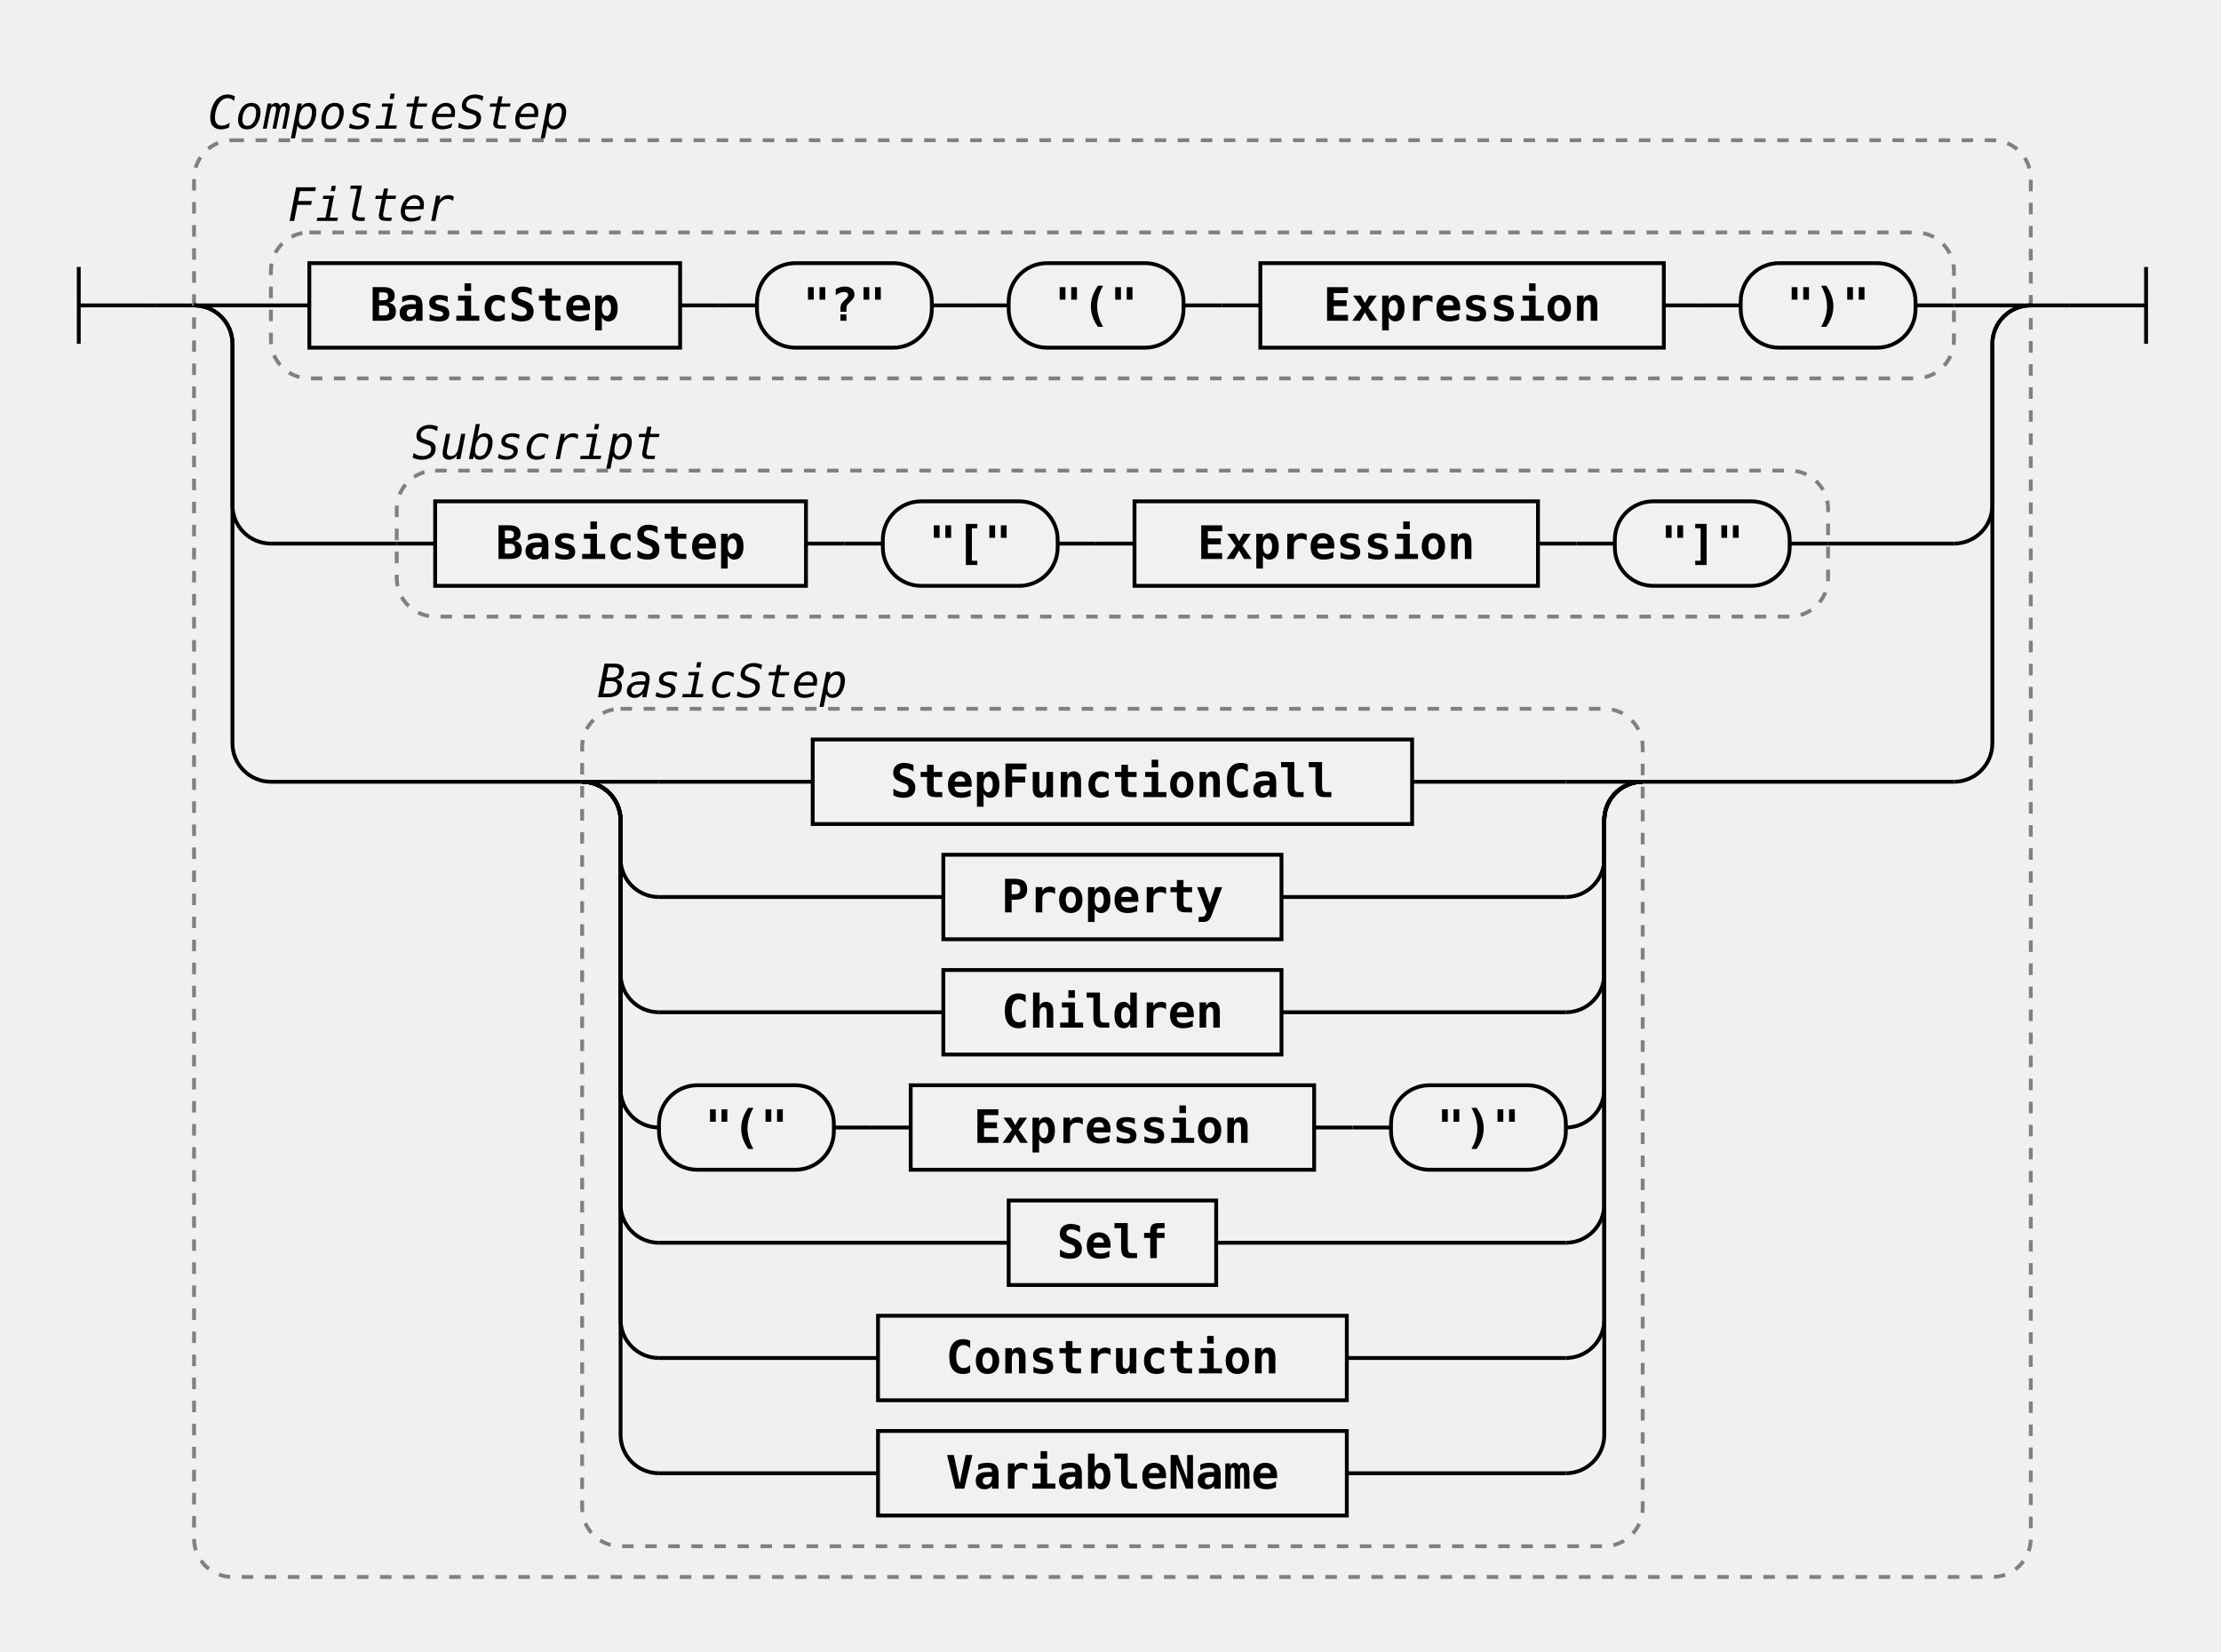
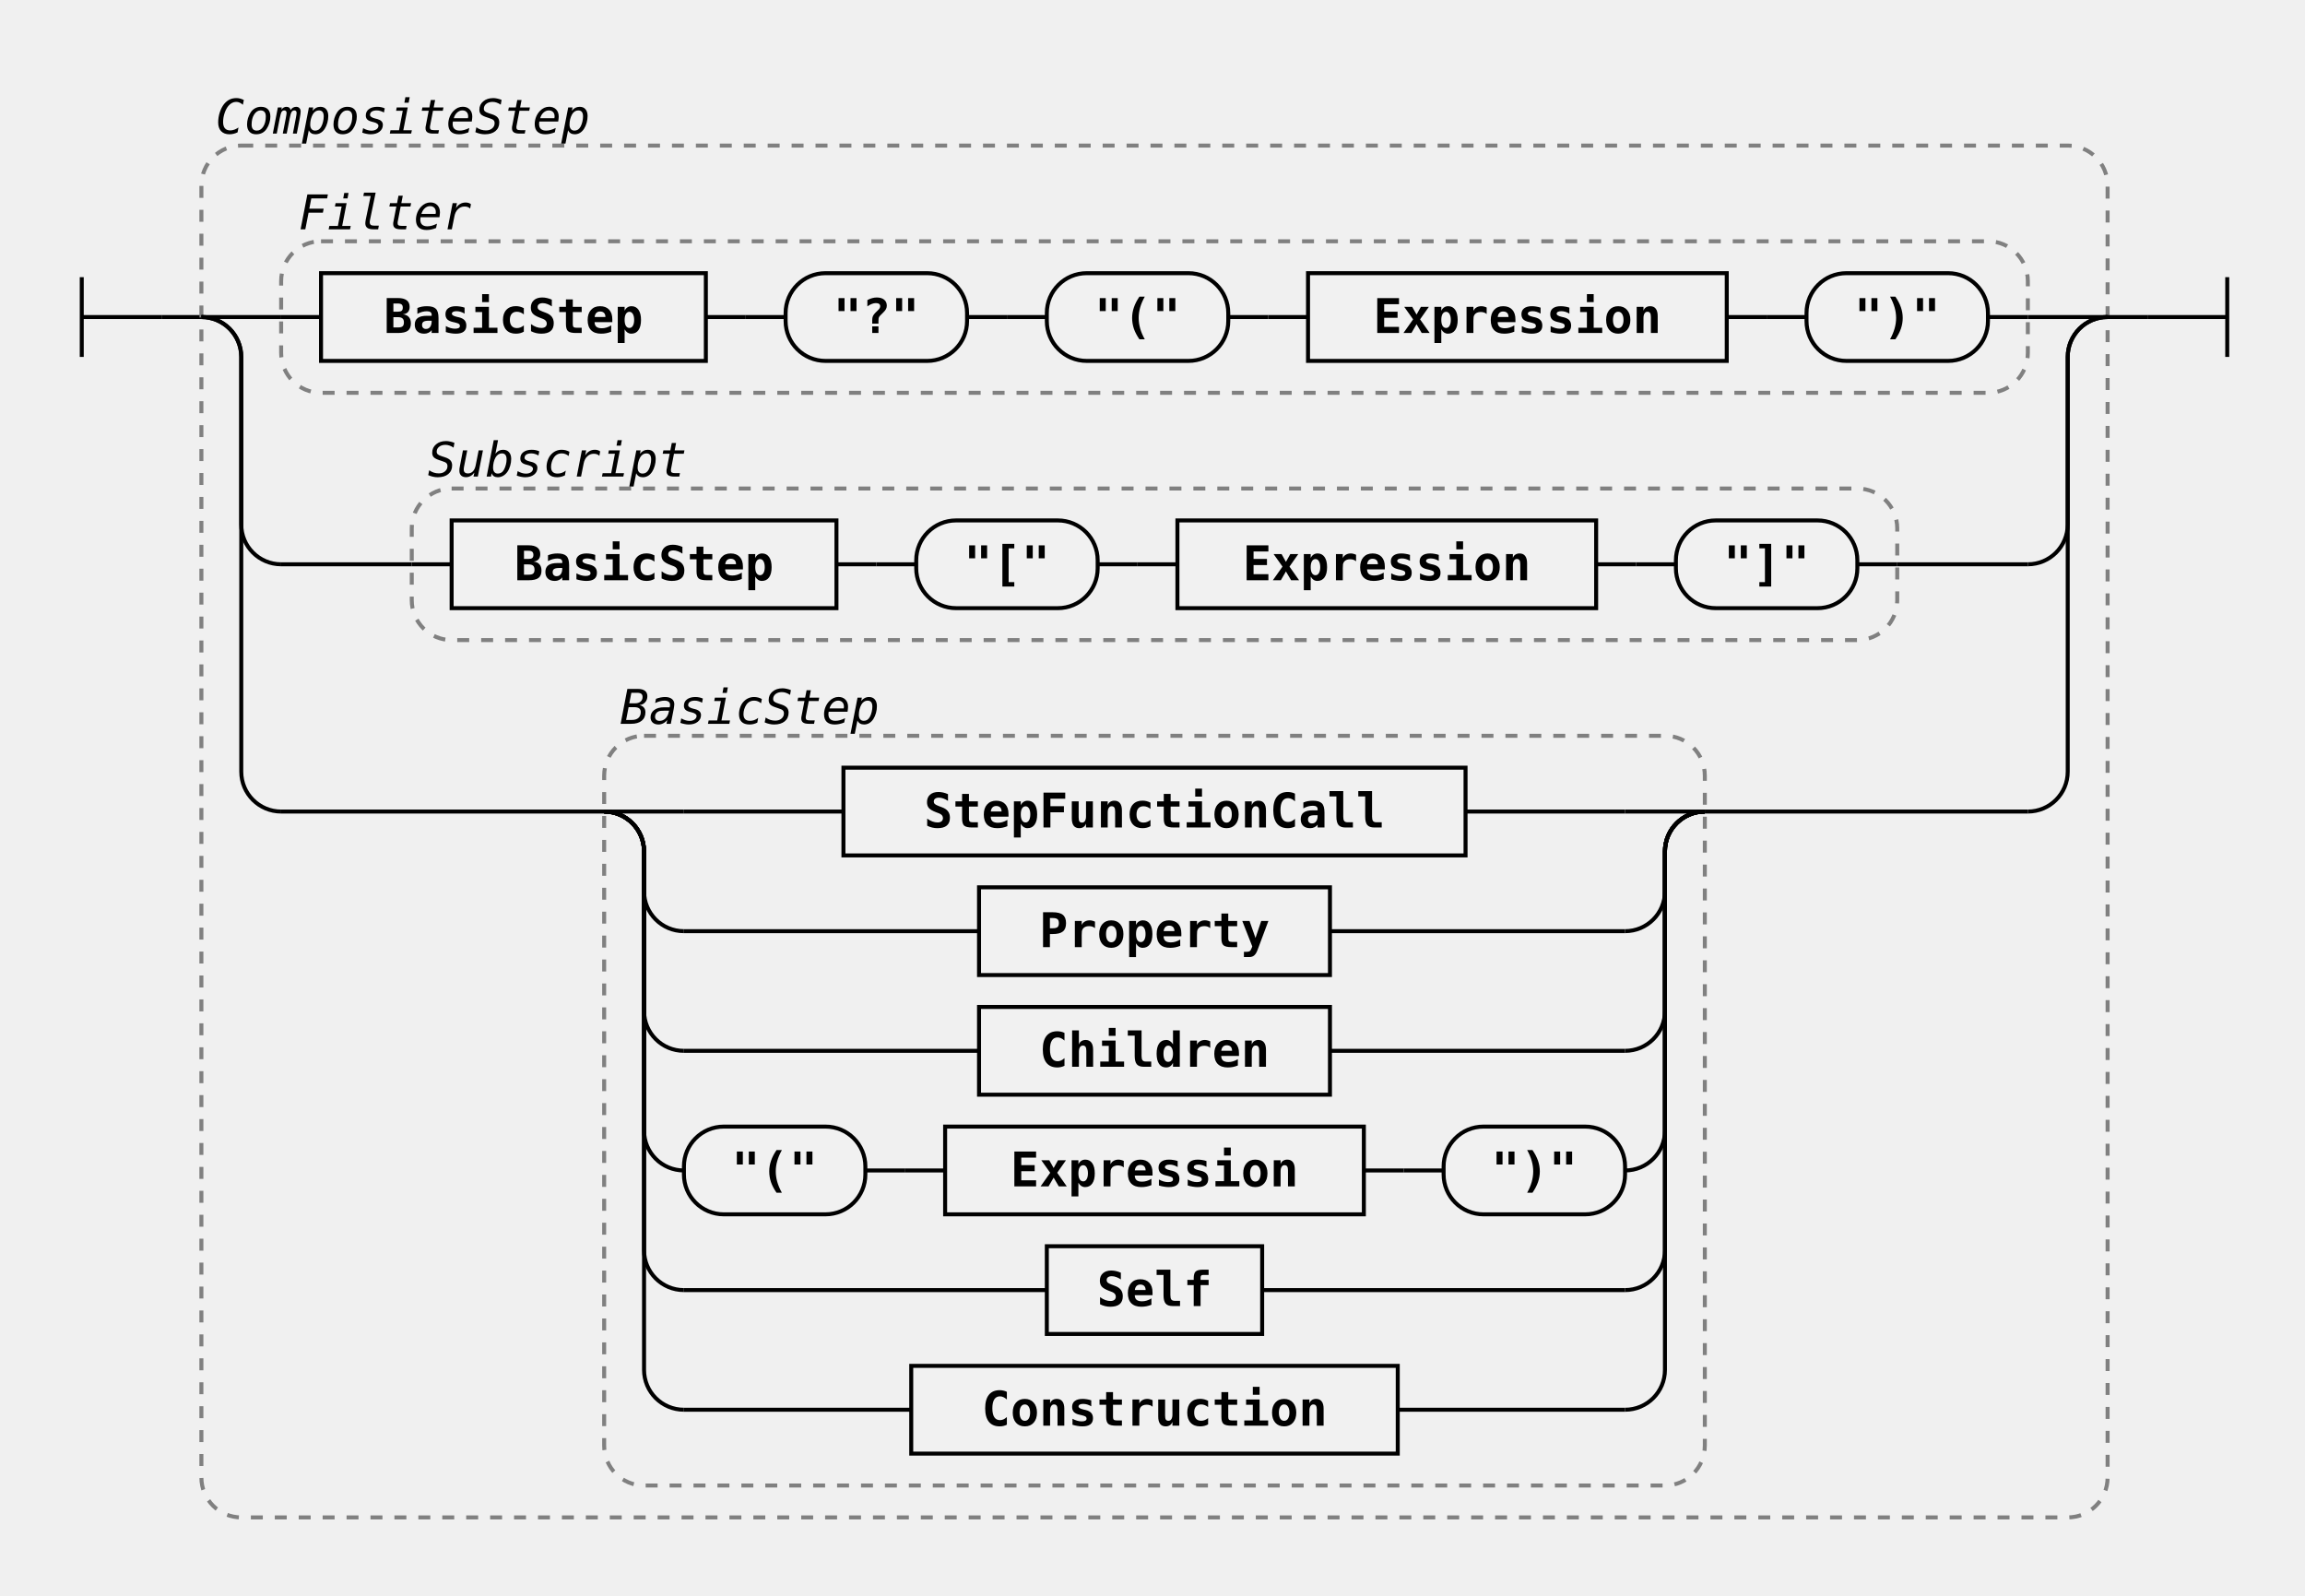
- <svg xmlns="http://www.w3.org/2000/svg" class="railroad-diagram" width="578" height="430" viewBox="0 0 578 430">
+ <svg xmlns="http://www.w3.org/2000/svg" class="railroad-diagram" width="578" height="400" viewBox="0 0 578 400">
  <g transform="translate(.5 .5)">
    <g class="Start">
      <path d="M20 69v20m0 -10h20" />
    </g>
    <path d="M40 79h10" />
    <g class="Group rule">
      <path d="M50 79h0" />
      <path d="M528 79h0" />
-       <rect x="50" y="36" width="478" height="374" rx="10" ry="10" class="group-box" />
+       <rect x="50" y="36" width="478" height="344" rx="10" ry="10" class="group-box" />
      <g class="Choice">
        <path d="M50 79h0" />
        <path d="M528 79h0" />
        <path d="M50 79h20" />
        <g class="Group rule">
          <path d="M70 79h0" />
          <path d="M508 79h0" />
          <rect x="70" y="60" width="438" height="38" rx="10" ry="10" class="group-box" />
          <g class="Sequence">
            <path d="M70 79h10" />
            <path d="M498 79h10" />
            <path d="M176.5 79h10" />
            <g class="non-terminal rule-ref">
              <path d="M80 79h0" />
              <path d="M176.5 79h0" />
              <rect x="80" y="68" width="96.5" height="22" />
              <text x="128.25" y="83">BasicStep</text>
            </g>
            <path d="M186.5 79h10" />
            <path d="M242 79h10" />
            <g class="terminal literal">
              <path d="M196.5 79h0" />
              <path d="M242 79h0" />
              <rect x="196.5" y="68" width="45.5" height="22" rx="10" ry="10" />
              <text x="219.25" y="83">"?"</text>
            </g>
            <path d="M252 79h10" />
            <path d="M307.5 79h10" />
            <g class="terminal literal">
              <path d="M262 79h0" />
              <path d="M307.5 79h0" />
              <rect x="262" y="68" width="45.5" height="22" rx="10" ry="10" />
              <text x="284.75" y="83">"("</text>
            </g>
            <path d="M317.5 79h10" />
            <path d="M432.5 79h10" />
            <g class="non-terminal rule-ref">
              <path d="M327.5 79h0" />
              <path d="M432.5 79h0" />
              <rect x="327.5" y="68" width="105" height="22" />
              <text x="380" y="83">Expression</text>
            </g>
            <path d="M442.5 79h10" />
            <g class="terminal literal">
              <path d="M452.5 79h0" />
              <path d="M498 79h0" />
              <rect x="452.5" y="68" width="45.5" height="22" rx="10" ry="10" />
              <text x="475.25" y="83">")"</text>
            </g>
          </g>
          <g class="comment">
            <path d="M70 52h0" />
            <path d="M122 52h0" />
            <text x="96" y="57" class="comment">Filter</text>
          </g>
        </g>
        <path d="M508 79h20" />
        <path d="M50 79a10 10 0 0 1 10 10v42a10 10 0 0 0 10 10" />
        <g class="Group rule">
          <path d="M70 141h32.75" />
          <path d="M475.25 141h32.75" />
          <rect x="102.75" y="122" width="372.5" height="38" rx="10" ry="10" class="group-box" />
          <g class="Sequence">
            <path d="M102.75 141h10" />
            <path d="M465.25 141h10" />
            <path d="M209.25 141h10" />
            <g class="non-terminal rule-ref">
              <path d="M112.75 141h0" />
              <path d="M209.25 141h0" />
              <rect x="112.75" y="130" width="96.5" height="22" />
              <text x="161" y="145">BasicStep</text>
            </g>
            <path d="M219.25 141h10" />
            <path d="M274.75 141h10" />
            <g class="terminal literal">
              <path d="M229.25 141h0" />
              <path d="M274.75 141h0" />
              <rect x="229.25" y="130" width="45.5" height="22" rx="10" ry="10" />
              <text x="252" y="145">"["</text>
            </g>
            <path d="M284.75 141h10" />
            <path d="M399.75 141h10" />
            <g class="non-terminal rule-ref">
              <path d="M294.75 141h0" />
              <path d="M399.75 141h0" />
              <rect x="294.75" y="130" width="105" height="22" />
              <text x="347.25" y="145">Expression</text>
            </g>
            <path d="M409.75 141h10" />
            <g class="terminal literal">
              <path d="M419.75 141h0" />
              <path d="M465.25 141h0" />
              <rect x="419.75" y="130" width="45.5" height="22" rx="10" ry="10" />
              <text x="442.5" y="145">"]"</text>
            </g>
          </g>
          <g class="comment">
            <path d="M102.75 114h0" />
            <path d="M175.75 114h0" />
            <text x="139.25" y="119" class="comment">Subscript</text>
          </g>
        </g>
        <path d="M508 141a10 10 0 0 0 10 -10v-42a10 10 0 0 1 10 -10" />
        <path d="M50 79a10 10 0 0 1 10 10v104a10 10 0 0 0 10 10" />
        <g class="Group rule">
          <path d="M70 203h81" />
          <path d="M427 203h81" />
-           <rect x="151" y="184" width="276" height="218" rx="10" ry="10" class="group-box" />
+           <rect x="151" y="184" width="276" height="188" rx="10" ry="10" class="group-box" />
          <g class="Choice">
            <path d="M151 203h0" />
            <path d="M427 203h0" />
            <path d="M151 203h20" />
            <g class="non-terminal rule-ref">
              <path d="M171 203h40" />
              <path d="M367 203h40" />
              <rect x="211" y="192" width="156" height="22" />
              <text x="289" y="207">StepFunctionCall</text>
            </g>
            <path d="M407 203h20" />
            <path d="M151 203a10 10 0 0 1 10 10v10a10 10 0 0 0 10 10" />
            <g class="non-terminal rule-ref">
              <path d="M171 233h74" />
              <path d="M333 233h74" />
              <rect x="245" y="222" width="88" height="22" />
              <text x="289" y="237">Property</text>
            </g>
            <path d="M407 233a10 10 0 0 0 10 -10v-10a10 10 0 0 1 10 -10" />
            <path d="M151 203a10 10 0 0 1 10 10v40a10 10 0 0 0 10 10" />
            <g class="non-terminal rule-ref">
              <path d="M171 263h74" />
              <path d="M333 263h74" />
              <rect x="245" y="252" width="88" height="22" />
              <text x="289" y="267">Children</text>
            </g>
            <path d="M407 263a10 10 0 0 0 10 -10v-40a10 10 0 0 1 10 -10" />
            <path d="M151 203a10 10 0 0 1 10 10v70a10 10 0 0 0 10 10" />
            <g class="Sequence">
              <path d="M171 293h0" />
              <path d="M407 293h0" />
              <path d="M216.5 293h10" />
              <g class="terminal literal">
                <path d="M171 293h0" />
                <path d="M216.5 293h0" />
                <rect x="171" y="282" width="45.5" height="22" rx="10" ry="10" />
                <text x="193.75" y="297">"("</text>
              </g>
              <path d="M226.5 293h10" />
              <path d="M341.5 293h10" />
              <g class="non-terminal rule-ref">
                <path d="M236.5 293h0" />
                <path d="M341.5 293h0" />
                <rect x="236.5" y="282" width="105" height="22" />
                <text x="289" y="297">Expression</text>
              </g>
              <path d="M351.5 293h10" />
              <g class="terminal literal">
                <path d="M361.5 293h0" />
                <path d="M407 293h0" />
                <rect x="361.5" y="282" width="45.5" height="22" rx="10" ry="10" />
                <text x="384.25" y="297">")"</text>
              </g>
            </g>
            <path d="M407 293a10 10 0 0 0 10 -10v-70a10 10 0 0 1 10 -10" />
            <path d="M151 203a10 10 0 0 1 10 10v100a10 10 0 0 0 10 10" />
            <g class="non-terminal rule-ref">
              <path d="M171 323h91" />
              <path d="M316 323h91" />
              <rect x="262" y="312" width="54" height="22" />
              <text x="289" y="327">Self</text>
            </g>
            <path d="M407 323a10 10 0 0 0 10 -10v-100a10 10 0 0 1 10 -10" />
            <path d="M151 203a10 10 0 0 1 10 10v130a10 10 0 0 0 10 10" />
            <g class="non-terminal rule-ref">
              <path d="M171 353h57" />
              <path d="M350 353h57" />
              <rect x="228" y="342" width="122" height="22" />
              <text x="289" y="357">Construction</text>
            </g>
            <path d="M407 353a10 10 0 0 0 10 -10v-130a10 10 0 0 1 10 -10" />
-             <path d="M151 203a10 10 0 0 1 10 10v160a10 10 0 0 0 10 10" />
-             <g class="non-terminal rule-ref">
-               <path d="M171 383h57" />
-               <path d="M350 383h57" />
-               <rect x="228" y="372" width="122" height="22" />
-               <text x="289" y="387">VariableName</text>
-             </g>
-             <path d="M407 383a10 10 0 0 0 10 -10v-160a10 10 0 0 1 10 -10" />
          </g>
          <g class="comment">
            <path d="M151 176h0" />
            <path d="M224 176h0" />
            <text x="187.5" y="181" class="comment">BasicStep</text>
          </g>
        </g>
        <path d="M508 203a10 10 0 0 0 10 -10v-104a10 10 0 0 1 10 -10" />
      </g>
      <g class="comment">
        <path d="M50 28h0" />
        <path d="M151 28h0" />
        <text x="100.5" y="33" class="comment">CompositeStep</text>
      </g>
    </g>
    <path d="M528 79h10" />
    <path class="End" d="M 538 79 h 20 m 0 -10 v 20" />
  </g>
  <style>.ruleId {
  color: black;
  font-weight: bold;
}

.mainRule {}

.subRule {}

.subRuleAnchor {
  /* font-weight: bolder; */
  /* fill: green; */
  /* font-size: 110%;
  font-style: normal */
}

.parent {
  font-family: Verdana, Arial, Helvetica, sans-serif;
  font-size: 14px;
}

/* , .railroad-diagram */
.svg {
  display: flex;
  align-items: center;
  justify-content: center;
}

.test {
  background-color: lightgoldenrodyellow;
}


/* --------------------------------- svg styles ---------------------------------------- */

/* tspan {
  fill: blue
} */

svg.railroad-diagram {
  /*background-color: hsl(30,20%,95%);*/
  background-color: white;
}

.railroad-diagram path {
  stroke-width: 1;
  stroke: black;
  fill: rgba(0, 0, 0, 0);
}

text {
  font: bold 12px monospace;
  text-anchor: middle;
  white-space: pre;
}

text.diagram-text {
  font-size: 12px;
}

text.diagram-arrow {
  font-size: 14px;
}

text.label {
  text-anchor: start;
}

text.comment {
  font: italic 12px monospace;
}

g.non-terminal text {
  /*font-style: italic;*/
}

rect {
  stroke-width: 1;
  stroke: black;
  fill: rgb(241, 241, 241);
}

rect.group-box {
  stroke: gray;
  stroke-dasharray: 3 3;
  fill: none;
}

path.diagram-text {
  stroke-width: 3;
  stroke: black;
  fill: white;
  cursor: help;
}

.decision path {
  fill: #ccc;
}

g.diagram-text:hover path.diagram-text {
  fill: #eee;
}

text.repeat-text {
  font: italic 12px monospace;
  text-anchor: end;
}

.repeat-box&gt;rect.group-box {
  stroke: gray;
  stroke-width: 2;
  stroke-dasharray: 1 5;
  fill: none;
}

.delimiter&gt;rect.group-box {
  stroke: gray;
  stroke-width: 2;
  stroke-dasharray: 1 5;
  fill: none;
}</style>
</svg>
